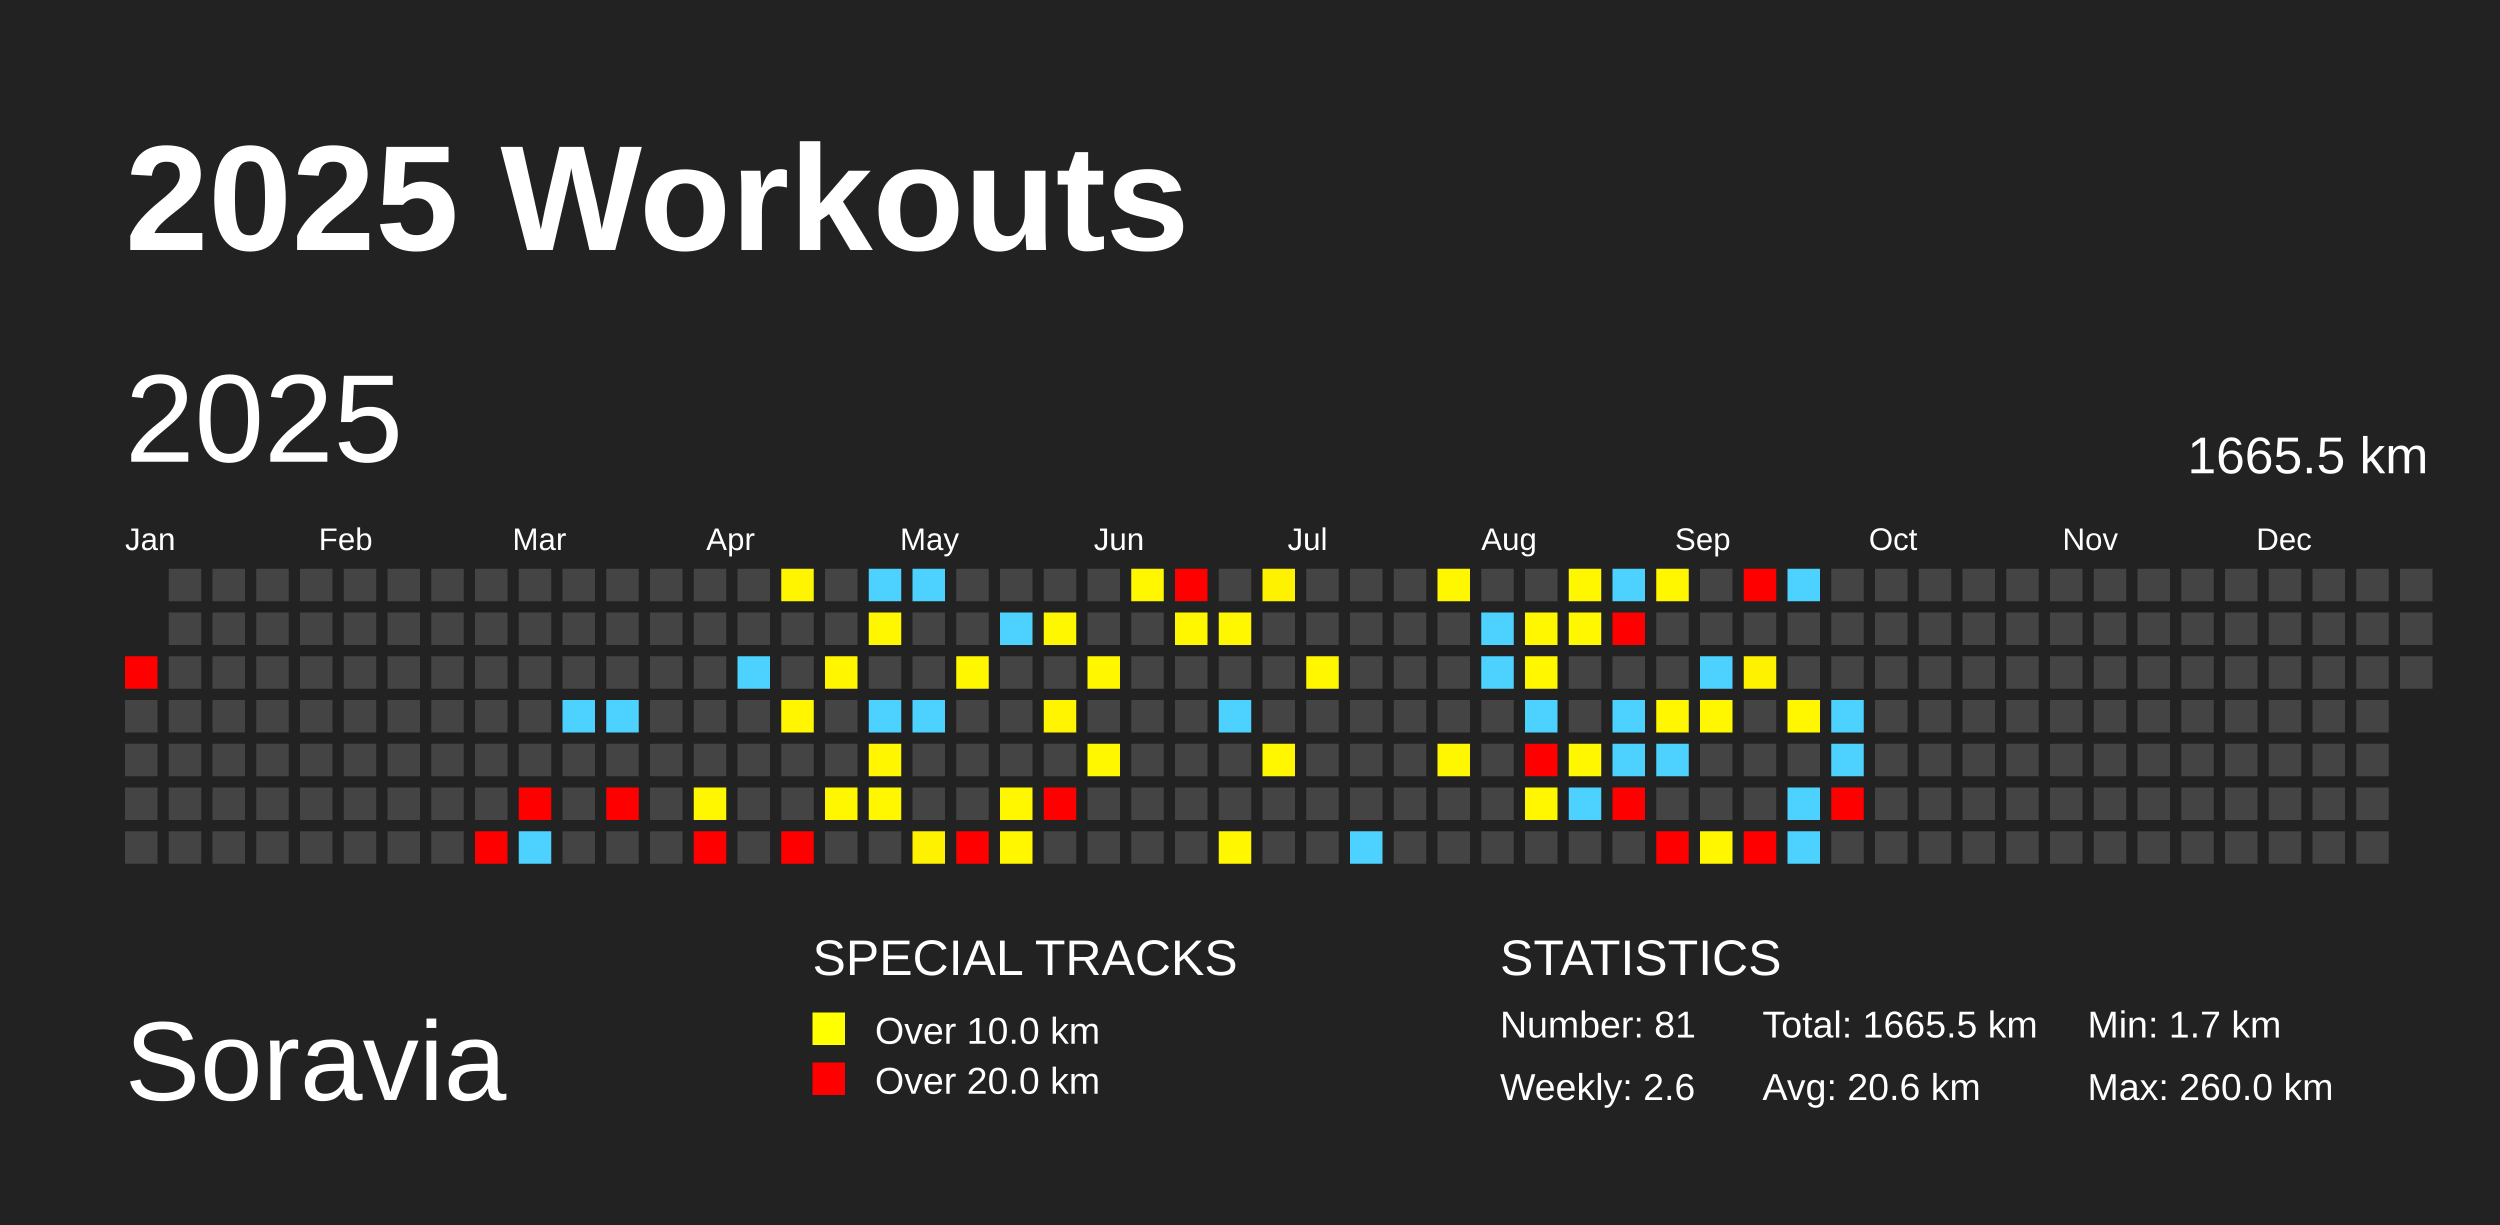
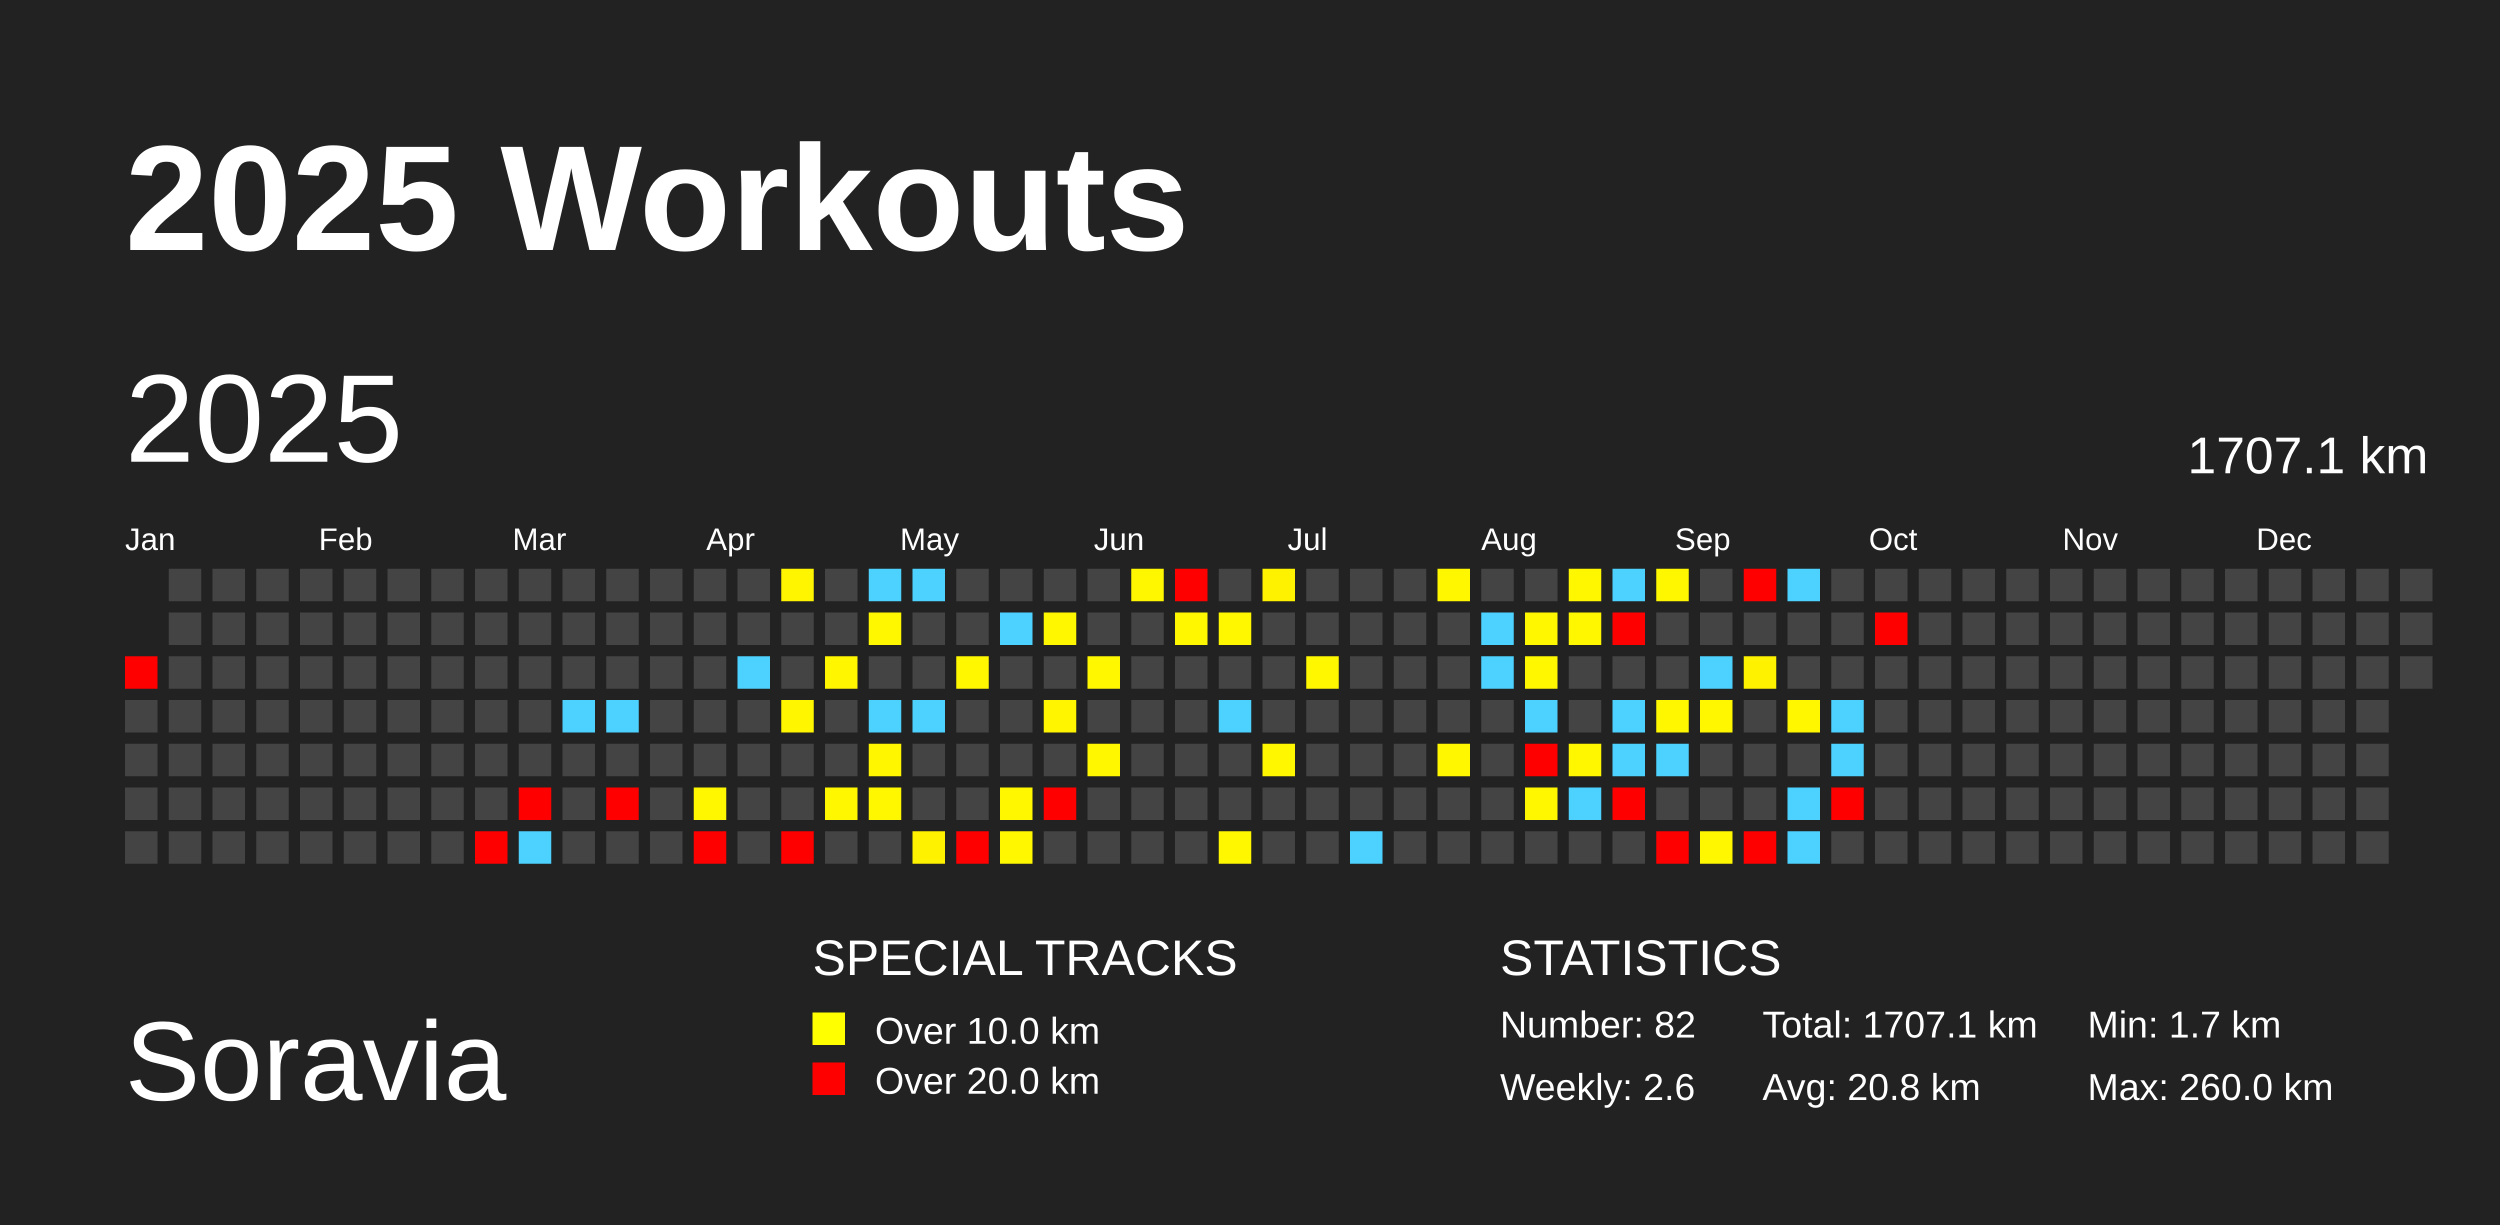
<svg xmlns="http://www.w3.org/2000/svg" baseProfile="full" height="98mm" version="1.1" viewBox="0,0,200,98" width="200mm">
  <defs />
  <rect fill="#222222" height="98" width="200" x="0" y="0" />
  <text fill="#FFFFFF" style="font-size:12px; font-family:Arial; font-weight:bold;" x="10" y="20">2025 Workouts</text>
  <text fill="#FFFFFF" style="font-size:9px; font-family:Arial" x="10" y="88">Soravia</text>
  <text fill="#FFFFFF" style="font-size:4px; font-family:Arial" x="65" y="78">SPECIAL TRACKS</text>
  <rect fill="yellow" height="2.6" width="2.6" x="65" y="81" />
  <text fill="#FFFFFF" style="font-size:3px; font-family:Arial" x="70" y="83.5">Over 10.0 km</text>
  <rect fill="red" height="2.6" width="2.6" x="65" y="85" />
  <text fill="#FFFFFF" style="font-size:3px; font-family:Arial" x="70" y="87.5">Over 20.0 km</text>
  <text fill="#FFFFFF" style="font-size:4px; font-family:Arial" x="120" y="78">STATISTICS</text>
-   <text fill="#FFFFFF" style="font-size:3px; font-family:Arial" x="120" y="83">Number: 81</text>
+   <text fill="#FFFFFF" style="font-size:3px; font-family:Arial" x="120" y="83">Number: 82</text>
  <text fill="#FFFFFF" style="font-size:3px; font-family:Arial" x="120" y="88">Weekly: 2.6</text>
-   <text fill="#FFFFFF" style="font-size:3px; font-family:Arial" x="141" y="83">Total: 1665.5 km</text>
-   <text fill="#FFFFFF" style="font-size:3px; font-family:Arial" x="141" y="88">Avg: 20.6 km</text>
+   <text fill="#FFFFFF" style="font-size:3px; font-family:Arial" x="141" y="83">Total: 1707.1 km</text>
+   <text fill="#FFFFFF" style="font-size:3px; font-family:Arial" x="141" y="88">Avg: 20.8 km</text>
  <text fill="#FFFFFF" style="font-size:3px; font-family:Arial" x="167" y="83">Min: 1.7 km</text>
  <text fill="#FFFFFF" style="font-size:3px; font-family:Arial" x="167" y="88">Max: 260.0 km</text>
  <text dominant-baseline="hanging" fill="#FFFFFF" style="font-size:10.0px; font-family:Arial;" x="10" y="30">2025</text>
-   <text dominant-baseline="hanging" fill="#FFFFFF" style="font-size:4.125px; font-family:Arial;" x="175" y="35">1665.5 km</text>
+   <text dominant-baseline="hanging" fill="#FFFFFF" style="font-size:4.125px; font-family:Arial;" x="175" y="35">1707.1 km</text>
  <text fill="#FFFFFF" style="font-size:2.5px; font-family:Arial" x="10.0" y="44">Jan</text>
  <text fill="#FFFFFF" style="font-size:2.5px; font-family:Arial" x="25.5" y="44">Feb</text>
  <text fill="#FFFFFF" style="font-size:2.5px; font-family:Arial" x="41.0" y="44">Mar</text>
  <text fill="#FFFFFF" style="font-size:2.5px; font-family:Arial" x="56.5" y="44">Apr</text>
  <text fill="#FFFFFF" style="font-size:2.5px; font-family:Arial" x="72.0" y="44">May</text>
  <text fill="#FFFFFF" style="font-size:2.5px; font-family:Arial" x="87.5" y="44">Jun</text>
  <text fill="#FFFFFF" style="font-size:2.5px; font-family:Arial" x="103.0" y="44">Jul</text>
  <text fill="#FFFFFF" style="font-size:2.5px; font-family:Arial" x="118.5" y="44">Aug</text>
  <text fill="#FFFFFF" style="font-size:2.5px; font-family:Arial" x="134.0" y="44">Sep</text>
  <text fill="#FFFFFF" style="font-size:2.5px; font-family:Arial" x="149.5" y="44">Oct</text>
  <text fill="#FFFFFF" style="font-size:2.5px; font-family:Arial" x="165.0" y="44">Nov</text>
  <text fill="#FFFFFF" style="font-size:2.5px; font-family:Arial" x="180.5" y="44">Dec</text>
  <rect fill="red" height="2.6" width="2.6" x="10.0" y="52.5" />
  <rect fill="#444444" height="2.6" width="2.6" x="10.0" y="56.0" />
  <rect fill="#444444" height="2.6" width="2.6" x="10.0" y="59.5" />
  <rect fill="#444444" height="2.6" width="2.6" x="10.0" y="63.0" />
  <rect fill="#444444" height="2.6" width="2.6" x="10.0" y="66.5" />
  <rect fill="#444444" height="2.6" width="2.6" x="13.5" y="45.5" />
  <rect fill="#444444" height="2.6" width="2.6" x="13.5" y="49.0" />
  <rect fill="#444444" height="2.6" width="2.6" x="13.5" y="52.5" />
  <rect fill="#444444" height="2.6" width="2.6" x="13.5" y="56.0" />
  <rect fill="#444444" height="2.6" width="2.6" x="13.5" y="59.5" />
  <rect fill="#444444" height="2.6" width="2.6" x="13.5" y="63.0" />
  <rect fill="#444444" height="2.6" width="2.6" x="13.5" y="66.5" />
  <rect fill="#444444" height="2.6" width="2.6" x="17.0" y="45.5" />
  <rect fill="#444444" height="2.6" width="2.6" x="17.0" y="49.0" />
  <rect fill="#444444" height="2.6" width="2.6" x="17.0" y="52.5" />
  <rect fill="#444444" height="2.6" width="2.6" x="17.0" y="56.0" />
  <rect fill="#444444" height="2.6" width="2.6" x="17.0" y="59.5" />
  <rect fill="#444444" height="2.6" width="2.6" x="17.0" y="63.0" />
  <rect fill="#444444" height="2.6" width="2.6" x="17.0" y="66.5" />
  <rect fill="#444444" height="2.6" width="2.6" x="20.5" y="45.5" />
  <rect fill="#444444" height="2.6" width="2.6" x="20.5" y="49.0" />
  <rect fill="#444444" height="2.6" width="2.6" x="20.5" y="52.5" />
  <rect fill="#444444" height="2.6" width="2.6" x="20.5" y="56.0" />
  <rect fill="#444444" height="2.6" width="2.6" x="20.5" y="59.5" />
  <rect fill="#444444" height="2.6" width="2.6" x="20.5" y="63.0" />
  <rect fill="#444444" height="2.6" width="2.6" x="20.5" y="66.5" />
  <rect fill="#444444" height="2.6" width="2.6" x="24.0" y="45.5" />
  <rect fill="#444444" height="2.6" width="2.6" x="24.0" y="49.0" />
  <rect fill="#444444" height="2.6" width="2.6" x="24.0" y="52.5" />
  <rect fill="#444444" height="2.6" width="2.6" x="24.0" y="56.0" />
  <rect fill="#444444" height="2.6" width="2.6" x="24.0" y="59.5" />
  <rect fill="#444444" height="2.6" width="2.6" x="24.0" y="63.0" />
  <rect fill="#444444" height="2.6" width="2.6" x="24.0" y="66.5" />
  <rect fill="#444444" height="2.6" width="2.6" x="27.5" y="45.5" />
  <rect fill="#444444" height="2.6" width="2.6" x="27.5" y="49.0" />
  <rect fill="#444444" height="2.6" width="2.6" x="27.5" y="52.5" />
  <rect fill="#444444" height="2.6" width="2.6" x="27.5" y="56.0" />
  <rect fill="#444444" height="2.6" width="2.6" x="27.5" y="59.5" />
  <rect fill="#444444" height="2.6" width="2.6" x="27.5" y="63.0" />
  <rect fill="#444444" height="2.6" width="2.6" x="27.5" y="66.5" />
  <rect fill="#444444" height="2.6" width="2.6" x="31.0" y="45.5" />
  <rect fill="#444444" height="2.6" width="2.6" x="31.0" y="49.0" />
  <rect fill="#444444" height="2.6" width="2.6" x="31.0" y="52.5" />
  <rect fill="#444444" height="2.6" width="2.6" x="31.0" y="56.0" />
  <rect fill="#444444" height="2.6" width="2.6" x="31.0" y="59.5" />
  <rect fill="#444444" height="2.6" width="2.6" x="31.0" y="63.0" />
  <rect fill="#444444" height="2.6" width="2.6" x="31.0" y="66.5" />
  <rect fill="#444444" height="2.6" width="2.6" x="34.5" y="45.5" />
  <rect fill="#444444" height="2.6" width="2.6" x="34.5" y="49.0" />
  <rect fill="#444444" height="2.6" width="2.6" x="34.5" y="52.5" />
  <rect fill="#444444" height="2.6" width="2.6" x="34.5" y="56.0" />
  <rect fill="#444444" height="2.6" width="2.6" x="34.5" y="59.5" />
  <rect fill="#444444" height="2.6" width="2.6" x="34.5" y="63.0" />
  <rect fill="#444444" height="2.6" width="2.6" x="34.5" y="66.5" />
  <rect fill="#444444" height="2.6" width="2.6" x="38.0" y="45.5" />
  <rect fill="#444444" height="2.6" width="2.6" x="38.0" y="49.0" />
  <rect fill="#444444" height="2.6" width="2.6" x="38.0" y="52.5" />
  <rect fill="#444444" height="2.6" width="2.6" x="38.0" y="56.0" />
  <rect fill="#444444" height="2.6" width="2.6" x="38.0" y="59.5" />
  <rect fill="#444444" height="2.6" width="2.6" x="38.0" y="63.0" />
  <rect fill="red" height="2.6" width="2.6" x="38.0" y="66.5" />
  <rect fill="#444444" height="2.6" width="2.6" x="41.5" y="45.5" />
  <rect fill="#444444" height="2.6" width="2.6" x="41.5" y="49.0" />
  <rect fill="#444444" height="2.6" width="2.6" x="41.5" y="52.5" />
  <rect fill="#444444" height="2.6" width="2.6" x="41.5" y="56.0" />
  <rect fill="#444444" height="2.6" width="2.6" x="41.5" y="59.5" />
  <rect fill="red" height="2.6" width="2.6" x="41.5" y="63.0" />
  <rect fill="#4dd2ff" height="2.6" width="2.6" x="41.5" y="66.5" />
  <rect fill="#444444" height="2.6" width="2.6" x="45.0" y="45.5" />
  <rect fill="#444444" height="2.6" width="2.6" x="45.0" y="49.0" />
  <rect fill="#444444" height="2.6" width="2.6" x="45.0" y="52.5" />
  <rect fill="#4dd2ff" height="2.6" width="2.6" x="45.0" y="56.0" />
  <rect fill="#444444" height="2.6" width="2.6" x="45.0" y="59.5" />
  <rect fill="#444444" height="2.6" width="2.6" x="45.0" y="63.0" />
  <rect fill="#444444" height="2.6" width="2.6" x="45.0" y="66.5" />
  <rect fill="#444444" height="2.6" width="2.6" x="48.5" y="45.5" />
  <rect fill="#444444" height="2.6" width="2.6" x="48.5" y="49.0" />
  <rect fill="#444444" height="2.6" width="2.6" x="48.5" y="52.5" />
  <rect fill="#4dd2ff" height="2.6" width="2.6" x="48.5" y="56.0" />
  <rect fill="#444444" height="2.6" width="2.6" x="48.5" y="59.5" />
  <rect fill="red" height="2.6" width="2.6" x="48.5" y="63.0" />
  <rect fill="#444444" height="2.6" width="2.6" x="48.5" y="66.5" />
  <rect fill="#444444" height="2.6" width="2.6" x="52.0" y="45.5" />
  <rect fill="#444444" height="2.6" width="2.6" x="52.0" y="49.0" />
  <rect fill="#444444" height="2.6" width="2.6" x="52.0" y="52.5" />
  <rect fill="#444444" height="2.6" width="2.6" x="52.0" y="56.0" />
  <rect fill="#444444" height="2.6" width="2.6" x="52.0" y="59.5" />
  <rect fill="#444444" height="2.6" width="2.6" x="52.0" y="63.0" />
  <rect fill="#444444" height="2.6" width="2.6" x="52.0" y="66.5" />
  <rect fill="#444444" height="2.6" width="2.6" x="55.5" y="45.5" />
  <rect fill="#444444" height="2.6" width="2.6" x="55.5" y="49.0" />
  <rect fill="#444444" height="2.6" width="2.6" x="55.5" y="52.5" />
  <rect fill="#444444" height="2.6" width="2.6" x="55.5" y="56.0" />
  <rect fill="#444444" height="2.6" width="2.6" x="55.5" y="59.5" />
  <rect fill="#fff700" height="2.6" width="2.6" x="55.5" y="63.0" />
  <rect fill="red" height="2.6" width="2.6" x="55.5" y="66.5" />
  <rect fill="#444444" height="2.6" width="2.6" x="59.0" y="45.5" />
  <rect fill="#444444" height="2.6" width="2.6" x="59.0" y="49.0" />
  <rect fill="#4dd2ff" height="2.6" width="2.6" x="59.0" y="52.5" />
  <rect fill="#444444" height="2.6" width="2.6" x="59.0" y="56.0" />
  <rect fill="#444444" height="2.6" width="2.6" x="59.0" y="59.5" />
  <rect fill="#444444" height="2.6" width="2.6" x="59.0" y="63.0" />
  <rect fill="#444444" height="2.6" width="2.6" x="59.0" y="66.5" />
  <rect fill="#fff500" height="2.6" width="2.6" x="62.5" y="45.5" />
  <rect fill="#444444" height="2.6" width="2.6" x="62.5" y="49.0" />
  <rect fill="#444444" height="2.6" width="2.6" x="62.5" y="52.5" />
  <rect fill="#fff600" height="2.6" width="2.6" x="62.5" y="56.0" />
  <rect fill="#444444" height="2.6" width="2.6" x="62.5" y="59.5" />
  <rect fill="#444444" height="2.6" width="2.6" x="62.5" y="63.0" />
  <rect fill="red" height="2.6" width="2.6" x="62.5" y="66.5" />
  <rect fill="#444444" height="2.6" width="2.6" x="66.0" y="45.5" />
  <rect fill="#444444" height="2.6" width="2.6" x="66.0" y="49.0" />
  <rect fill="#fff600" height="2.6" width="2.6" x="66.0" y="52.5" />
  <rect fill="#444444" height="2.6" width="2.6" x="66.0" y="56.0" />
  <rect fill="#444444" height="2.6" width="2.6" x="66.0" y="59.5" />
  <rect fill="#fff700" height="2.6" width="2.6" x="66.0" y="63.0" />
  <rect fill="#444444" height="2.6" width="2.6" x="66.0" y="66.5" />
  <rect fill="#4dd2ff" height="2.6" width="2.6" x="69.5" y="45.5" />
  <rect fill="#fff700" height="2.6" width="2.6" x="69.5" y="49.0" />
  <rect fill="#444444" height="2.6" width="2.6" x="69.5" y="52.5" />
  <rect fill="#4dd2ff" height="2.6" width="2.6" x="69.5" y="56.0" />
  <rect fill="#fff600" height="2.6" width="2.6" x="69.5" y="59.5" />
  <rect fill="#fff700" height="2.6" width="2.6" x="69.5" y="63.0" />
  <rect fill="#444444" height="2.6" width="2.6" x="69.5" y="66.5" />
  <rect fill="#4dd2ff" height="2.6" width="2.6" x="73.0" y="45.5" />
  <rect fill="#444444" height="2.6" width="2.6" x="73.0" y="49.0" />
  <rect fill="#444444" height="2.6" width="2.6" x="73.0" y="52.5" />
  <rect fill="#4dd2ff" height="2.6" width="2.6" x="73.0" y="56.0" />
  <rect fill="#444444" height="2.6" width="2.6" x="73.0" y="59.5" />
  <rect fill="#444444" height="2.6" width="2.6" x="73.0" y="63.0" />
  <rect fill="#fff200" height="2.6" width="2.6" x="73.0" y="66.5" />
  <rect fill="#444444" height="2.6" width="2.6" x="76.5" y="45.5" />
  <rect fill="#444444" height="2.6" width="2.6" x="76.5" y="49.0" />
  <rect fill="#fff700" height="2.6" width="2.6" x="76.5" y="52.5" />
  <rect fill="#444444" height="2.6" width="2.6" x="76.5" y="56.0" />
  <rect fill="#444444" height="2.6" width="2.6" x="76.5" y="59.5" />
  <rect fill="#444444" height="2.6" width="2.6" x="76.5" y="63.0" />
  <rect fill="red" height="2.6" width="2.6" x="76.5" y="66.5" />
  <rect fill="#444444" height="2.6" width="2.6" x="80.0" y="45.5" />
  <rect fill="#4dd2ff" height="2.6" width="2.6" x="80.0" y="49.0" />
  <rect fill="#444444" height="2.6" width="2.6" x="80.0" y="52.5" />
  <rect fill="#444444" height="2.6" width="2.6" x="80.0" y="56.0" />
  <rect fill="#444444" height="2.6" width="2.6" x="80.0" y="59.5" />
  <rect fill="#fff700" height="2.6" width="2.6" x="80.0" y="63.0" />
  <rect fill="#fff700" height="2.6" width="2.6" x="80.0" y="66.5" />
  <rect fill="#444444" height="2.6" width="2.6" x="83.5" y="45.5" />
  <rect fill="#fff700" height="2.6" width="2.6" x="83.5" y="49.0" />
  <rect fill="#444444" height="2.6" width="2.6" x="83.5" y="52.5" />
  <rect fill="#fff500" height="2.6" width="2.6" x="83.5" y="56.0" />
  <rect fill="#444444" height="2.6" width="2.6" x="83.5" y="59.5" />
  <rect fill="red" height="2.6" width="2.6" x="83.5" y="63.0" />
  <rect fill="#444444" height="2.6" width="2.6" x="83.5" y="66.5" />
  <rect fill="#444444" height="2.6" width="2.6" x="87.0" y="45.5" />
  <rect fill="#444444" height="2.6" width="2.6" x="87.0" y="49.0" />
  <rect fill="#fff700" height="2.6" width="2.6" x="87.0" y="52.5" />
  <rect fill="#444444" height="2.6" width="2.6" x="87.0" y="56.0" />
  <rect fill="#fff700" height="2.6" width="2.6" x="87.0" y="59.5" />
  <rect fill="#444444" height="2.6" width="2.6" x="87.0" y="63.0" />
  <rect fill="#444444" height="2.6" width="2.6" x="87.0" y="66.5" />
  <rect fill="#fff700" height="2.6" width="2.6" x="90.5" y="45.5" />
  <rect fill="#444444" height="2.6" width="2.6" x="90.5" y="49.0" />
  <rect fill="#444444" height="2.6" width="2.6" x="90.5" y="52.5" />
  <rect fill="#444444" height="2.6" width="2.6" x="90.5" y="56.0" />
  <rect fill="#444444" height="2.6" width="2.6" x="90.5" y="59.5" />
  <rect fill="#444444" height="2.6" width="2.6" x="90.5" y="63.0" />
  <rect fill="#444444" height="2.6" width="2.6" x="90.5" y="66.5" />
  <rect fill="red" height="2.6" width="2.6" x="94.0" y="45.5" />
  <rect fill="#fff700" height="2.6" width="2.6" x="94.0" y="49.0" />
  <rect fill="#444444" height="2.6" width="2.6" x="94.0" y="52.5" />
  <rect fill="#444444" height="2.6" width="2.6" x="94.0" y="56.0" />
  <rect fill="#444444" height="2.6" width="2.6" x="94.0" y="59.5" />
  <rect fill="#444444" height="2.6" width="2.6" x="94.0" y="63.0" />
  <rect fill="#444444" height="2.6" width="2.6" x="94.0" y="66.5" />
  <rect fill="#444444" height="2.6" width="2.6" x="97.5" y="45.5" />
  <rect fill="#fff700" height="2.6" width="2.6" x="97.5" y="49.0" />
  <rect fill="#444444" height="2.6" width="2.6" x="97.5" y="52.5" />
  <rect fill="#4dd2ff" height="2.6" width="2.6" x="97.5" y="56.0" />
  <rect fill="#444444" height="2.6" width="2.6" x="97.5" y="59.5" />
  <rect fill="#444444" height="2.6" width="2.6" x="97.5" y="63.0" />
  <rect fill="#fff700" height="2.6" width="2.6" x="97.5" y="66.5" />
  <rect fill="#fff200" height="2.6" width="2.6" x="101.0" y="45.5" />
  <rect fill="#444444" height="2.6" width="2.6" x="101.0" y="49.0" />
  <rect fill="#444444" height="2.6" width="2.6" x="101.0" y="52.5" />
  <rect fill="#444444" height="2.6" width="2.6" x="101.0" y="56.0" />
  <rect fill="#fff700" height="2.6" width="2.6" x="101.0" y="59.5" />
  <rect fill="#444444" height="2.6" width="2.6" x="101.0" y="63.0" />
  <rect fill="#444444" height="2.6" width="2.6" x="101.0" y="66.5" />
  <rect fill="#444444" height="2.6" width="2.6" x="104.5" y="45.5" />
  <rect fill="#444444" height="2.6" width="2.6" x="104.5" y="49.0" />
  <rect fill="#fff700" height="2.6" width="2.6" x="104.5" y="52.5" />
  <rect fill="#444444" height="2.6" width="2.6" x="104.5" y="56.0" />
  <rect fill="#444444" height="2.6" width="2.6" x="104.5" y="59.5" />
  <rect fill="#444444" height="2.6" width="2.6" x="104.5" y="63.0" />
  <rect fill="#444444" height="2.6" width="2.6" x="104.5" y="66.5" />
  <rect fill="#444444" height="2.6" width="2.6" x="108.0" y="45.5" />
  <rect fill="#444444" height="2.6" width="2.6" x="108.0" y="49.0" />
  <rect fill="#444444" height="2.6" width="2.6" x="108.0" y="52.5" />
  <rect fill="#444444" height="2.6" width="2.6" x="108.0" y="56.0" />
  <rect fill="#444444" height="2.6" width="2.6" x="108.0" y="59.5" />
  <rect fill="#444444" height="2.6" width="2.6" x="108.0" y="63.0" />
  <rect fill="#4dd2ff" height="2.6" width="2.6" x="108.0" y="66.5" />
  <rect fill="#444444" height="2.6" width="2.6" x="111.5" y="45.5" />
  <rect fill="#444444" height="2.6" width="2.6" x="111.5" y="49.0" />
  <rect fill="#444444" height="2.6" width="2.6" x="111.5" y="52.5" />
  <rect fill="#444444" height="2.6" width="2.6" x="111.5" y="56.0" />
  <rect fill="#444444" height="2.6" width="2.6" x="111.5" y="59.5" />
  <rect fill="#444444" height="2.6" width="2.6" x="111.5" y="63.0" />
  <rect fill="#444444" height="2.6" width="2.6" x="111.5" y="66.5" />
  <rect fill="#fff700" height="2.6" width="2.6" x="115.0" y="45.5" />
  <rect fill="#444444" height="2.6" width="2.6" x="115.0" y="49.0" />
  <rect fill="#444444" height="2.6" width="2.6" x="115.0" y="52.5" />
  <rect fill="#444444" height="2.6" width="2.6" x="115.0" y="56.0" />
  <rect fill="#fff700" height="2.6" width="2.6" x="115.0" y="59.5" />
  <rect fill="#444444" height="2.6" width="2.6" x="115.0" y="63.0" />
  <rect fill="#444444" height="2.6" width="2.6" x="115.0" y="66.5" />
  <rect fill="#444444" height="2.6" width="2.6" x="118.5" y="45.5" />
  <rect fill="#4dd2ff" height="2.6" width="2.6" x="118.5" y="49.0" />
  <rect fill="#4dd2ff" height="2.6" width="2.6" x="118.5" y="52.5" />
  <rect fill="#444444" height="2.6" width="2.6" x="118.5" y="56.0" />
  <rect fill="#444444" height="2.6" width="2.6" x="118.5" y="59.5" />
  <rect fill="#444444" height="2.6" width="2.6" x="118.5" y="63.0" />
  <rect fill="#444444" height="2.6" width="2.6" x="118.5" y="66.5" />
  <rect fill="#444444" height="2.6" width="2.6" x="122.0" y="45.5" />
  <rect fill="#fff700" height="2.6" width="2.6" x="122.0" y="49.0" />
  <rect fill="#fff700" height="2.6" width="2.6" x="122.0" y="52.5" />
  <rect fill="#4dd2ff" height="2.6" width="2.6" x="122.0" y="56.0" />
  <rect fill="red" height="2.6" width="2.6" x="122.0" y="59.5" />
  <rect fill="#fff700" height="2.6" width="2.6" x="122.0" y="63.0" />
  <rect fill="#444444" height="2.6" width="2.6" x="122.0" y="66.5" />
  <rect fill="#fff700" height="2.6" width="2.6" x="125.5" y="45.5" />
  <rect fill="#fff700" height="2.6" width="2.6" x="125.5" y="49.0" />
  <rect fill="#444444" height="2.6" width="2.6" x="125.5" y="52.5" />
  <rect fill="#444444" height="2.6" width="2.6" x="125.5" y="56.0" />
  <rect fill="#fff700" height="2.6" width="2.6" x="125.5" y="59.5" />
  <rect fill="#4dd2ff" height="2.6" width="2.6" x="125.5" y="63.0" />
  <rect fill="#444444" height="2.6" width="2.6" x="125.5" y="66.5" />
  <rect fill="#4dd2ff" height="2.6" width="2.6" x="129.0" y="45.5" />
  <rect fill="red" height="2.6" width="2.6" x="129.0" y="49.0" />
  <rect fill="#444444" height="2.6" width="2.6" x="129.0" y="52.5" />
  <rect fill="#4dd2ff" height="2.6" width="2.6" x="129.0" y="56.0" />
  <rect fill="#4dd2ff" height="2.6" width="2.6" x="129.0" y="59.5" />
  <rect fill="red" height="2.6" width="2.6" x="129.0" y="63.0" />
  <rect fill="#444444" height="2.6" width="2.6" x="129.0" y="66.5" />
  <rect fill="#fff700" height="2.6" width="2.6" x="132.5" y="45.5" />
  <rect fill="#444444" height="2.6" width="2.6" x="132.5" y="49.0" />
  <rect fill="#444444" height="2.6" width="2.6" x="132.5" y="52.5" />
  <rect fill="#fff700" height="2.6" width="2.6" x="132.5" y="56.0" />
  <rect fill="#4dd2ff" height="2.6" width="2.6" x="132.5" y="59.5" />
  <rect fill="#444444" height="2.6" width="2.6" x="132.5" y="63.0" />
  <rect fill="red" height="2.6" width="2.6" x="132.5" y="66.5" />
  <rect fill="#444444" height="2.6" width="2.6" x="136.0" y="45.5" />
  <rect fill="#444444" height="2.6" width="2.6" x="136.0" y="49.0" />
  <rect fill="#4dd2ff" height="2.6" width="2.6" x="136.0" y="52.5" />
  <rect fill="#fff700" height="2.6" width="2.6" x="136.0" y="56.0" />
  <rect fill="#444444" height="2.6" width="2.6" x="136.0" y="59.5" />
  <rect fill="#444444" height="2.6" width="2.6" x="136.0" y="63.0" />
  <rect fill="#fff700" height="2.6" width="2.6" x="136.0" y="66.5" />
  <rect fill="red" height="2.6" width="2.6" x="139.5" y="45.5" />
  <rect fill="#444444" height="2.6" width="2.6" x="139.5" y="49.0" />
  <rect fill="#fff200" height="2.6" width="2.6" x="139.5" y="52.5" />
  <rect fill="#444444" height="2.6" width="2.6" x="139.5" y="56.0" />
  <rect fill="#444444" height="2.6" width="2.6" x="139.5" y="59.5" />
  <rect fill="#444444" height="2.6" width="2.6" x="139.5" y="63.0" />
  <rect fill="red" height="2.6" width="2.6" x="139.5" y="66.5" />
  <rect fill="#4dd2ff" height="2.6" width="2.6" x="143.0" y="45.5" />
  <rect fill="#444444" height="2.6" width="2.6" x="143.0" y="49.0" />
  <rect fill="#444444" height="2.6" width="2.6" x="143.0" y="52.5" />
  <rect fill="#fff700" height="2.6" width="2.6" x="143.0" y="56.0" />
  <rect fill="#444444" height="2.6" width="2.6" x="143.0" y="59.5" />
  <rect fill="#4dd2ff" height="2.6" width="2.6" x="143.0" y="63.0" />
  <rect fill="#4dd2ff" height="2.6" width="2.6" x="143.0" y="66.5" />
  <rect fill="#444444" height="2.6" width="2.6" x="146.5" y="45.5" />
  <rect fill="#444444" height="2.6" width="2.6" x="146.5" y="49.0" />
  <rect fill="#444444" height="2.6" width="2.6" x="146.5" y="52.5" />
  <rect fill="#4dd2ff" height="2.6" width="2.6" x="146.5" y="56.0" />
  <rect fill="#4dd2ff" height="2.6" width="2.6" x="146.5" y="59.5" />
  <rect fill="red" height="2.6" width="2.6" x="146.5" y="63.0" />
  <rect fill="#444444" height="2.6" width="2.6" x="146.5" y="66.5" />
  <rect fill="#444444" height="2.6" width="2.6" x="150.0" y="45.5" />
-   <rect fill="#444444" height="2.6" width="2.6" x="150.0" y="49.0" />
+   <rect fill="red" height="2.6" width="2.6" x="150.0" y="49.0" />
  <rect fill="#444444" height="2.6" width="2.6" x="150.0" y="52.5" />
  <rect fill="#444444" height="2.6" width="2.6" x="150.0" y="56.0" />
  <rect fill="#444444" height="2.6" width="2.6" x="150.0" y="59.5" />
  <rect fill="#444444" height="2.6" width="2.6" x="150.0" y="63.0" />
  <rect fill="#444444" height="2.6" width="2.6" x="150.0" y="66.5" />
  <rect fill="#444444" height="2.6" width="2.6" x="153.5" y="45.5" />
  <rect fill="#444444" height="2.6" width="2.6" x="153.5" y="49.0" />
  <rect fill="#444444" height="2.6" width="2.6" x="153.5" y="52.5" />
  <rect fill="#444444" height="2.6" width="2.6" x="153.5" y="56.0" />
  <rect fill="#444444" height="2.6" width="2.6" x="153.5" y="59.5" />
  <rect fill="#444444" height="2.6" width="2.6" x="153.5" y="63.0" />
  <rect fill="#444444" height="2.6" width="2.6" x="153.5" y="66.5" />
  <rect fill="#444444" height="2.6" width="2.6" x="157.0" y="45.5" />
  <rect fill="#444444" height="2.6" width="2.6" x="157.0" y="49.0" />
  <rect fill="#444444" height="2.6" width="2.6" x="157.0" y="52.5" />
  <rect fill="#444444" height="2.6" width="2.6" x="157.0" y="56.0" />
  <rect fill="#444444" height="2.6" width="2.6" x="157.0" y="59.5" />
  <rect fill="#444444" height="2.6" width="2.6" x="157.0" y="63.0" />
  <rect fill="#444444" height="2.6" width="2.6" x="157.0" y="66.5" />
  <rect fill="#444444" height="2.6" width="2.6" x="160.5" y="45.5" />
  <rect fill="#444444" height="2.6" width="2.6" x="160.5" y="49.0" />
  <rect fill="#444444" height="2.6" width="2.6" x="160.5" y="52.5" />
  <rect fill="#444444" height="2.6" width="2.6" x="160.5" y="56.0" />
  <rect fill="#444444" height="2.6" width="2.6" x="160.5" y="59.5" />
  <rect fill="#444444" height="2.6" width="2.6" x="160.5" y="63.0" />
  <rect fill="#444444" height="2.6" width="2.6" x="160.5" y="66.5" />
  <rect fill="#444444" height="2.6" width="2.6" x="164.0" y="45.5" />
  <rect fill="#444444" height="2.6" width="2.6" x="164.0" y="49.0" />
  <rect fill="#444444" height="2.6" width="2.6" x="164.0" y="52.5" />
  <rect fill="#444444" height="2.6" width="2.6" x="164.0" y="56.0" />
  <rect fill="#444444" height="2.6" width="2.6" x="164.0" y="59.5" />
  <rect fill="#444444" height="2.6" width="2.6" x="164.0" y="63.0" />
  <rect fill="#444444" height="2.6" width="2.6" x="164.0" y="66.5" />
  <rect fill="#444444" height="2.6" width="2.6" x="167.5" y="45.5" />
  <rect fill="#444444" height="2.6" width="2.6" x="167.5" y="49.0" />
  <rect fill="#444444" height="2.6" width="2.6" x="167.5" y="52.5" />
  <rect fill="#444444" height="2.6" width="2.6" x="167.5" y="56.0" />
  <rect fill="#444444" height="2.6" width="2.6" x="167.5" y="59.5" />
  <rect fill="#444444" height="2.6" width="2.6" x="167.5" y="63.0" />
  <rect fill="#444444" height="2.6" width="2.6" x="167.5" y="66.5" />
  <rect fill="#444444" height="2.6" width="2.6" x="171.0" y="45.5" />
  <rect fill="#444444" height="2.6" width="2.6" x="171.0" y="49.0" />
  <rect fill="#444444" height="2.6" width="2.6" x="171.0" y="52.5" />
  <rect fill="#444444" height="2.6" width="2.6" x="171.0" y="56.0" />
  <rect fill="#444444" height="2.6" width="2.6" x="171.0" y="59.5" />
  <rect fill="#444444" height="2.6" width="2.6" x="171.0" y="63.0" />
  <rect fill="#444444" height="2.6" width="2.6" x="171.0" y="66.5" />
  <rect fill="#444444" height="2.6" width="2.6" x="174.5" y="45.5" />
  <rect fill="#444444" height="2.6" width="2.6" x="174.5" y="49.0" />
  <rect fill="#444444" height="2.6" width="2.6" x="174.5" y="52.5" />
  <rect fill="#444444" height="2.6" width="2.6" x="174.5" y="56.0" />
  <rect fill="#444444" height="2.6" width="2.6" x="174.5" y="59.5" />
  <rect fill="#444444" height="2.6" width="2.6" x="174.5" y="63.0" />
  <rect fill="#444444" height="2.6" width="2.6" x="174.5" y="66.5" />
  <rect fill="#444444" height="2.6" width="2.6" x="178.0" y="45.5" />
  <rect fill="#444444" height="2.6" width="2.6" x="178.0" y="49.0" />
  <rect fill="#444444" height="2.6" width="2.6" x="178.0" y="52.5" />
  <rect fill="#444444" height="2.6" width="2.6" x="178.0" y="56.0" />
  <rect fill="#444444" height="2.6" width="2.6" x="178.0" y="59.5" />
  <rect fill="#444444" height="2.6" width="2.6" x="178.0" y="63.0" />
  <rect fill="#444444" height="2.6" width="2.6" x="178.0" y="66.5" />
  <rect fill="#444444" height="2.6" width="2.6" x="181.5" y="45.5" />
  <rect fill="#444444" height="2.6" width="2.6" x="181.5" y="49.0" />
  <rect fill="#444444" height="2.6" width="2.6" x="181.5" y="52.5" />
  <rect fill="#444444" height="2.6" width="2.6" x="181.5" y="56.0" />
  <rect fill="#444444" height="2.6" width="2.6" x="181.5" y="59.5" />
  <rect fill="#444444" height="2.6" width="2.6" x="181.5" y="63.0" />
  <rect fill="#444444" height="2.6" width="2.6" x="181.5" y="66.5" />
  <rect fill="#444444" height="2.6" width="2.6" x="185.0" y="45.5" />
  <rect fill="#444444" height="2.6" width="2.6" x="185.0" y="49.0" />
  <rect fill="#444444" height="2.6" width="2.6" x="185.0" y="52.5" />
  <rect fill="#444444" height="2.6" width="2.6" x="185.0" y="56.0" />
  <rect fill="#444444" height="2.6" width="2.6" x="185.0" y="59.5" />
  <rect fill="#444444" height="2.6" width="2.6" x="185.0" y="63.0" />
  <rect fill="#444444" height="2.6" width="2.6" x="185.0" y="66.5" />
  <rect fill="#444444" height="2.6" width="2.6" x="188.5" y="45.5" />
  <rect fill="#444444" height="2.6" width="2.6" x="188.5" y="49.0" />
  <rect fill="#444444" height="2.6" width="2.6" x="188.5" y="52.5" />
  <rect fill="#444444" height="2.6" width="2.6" x="188.5" y="56.0" />
  <rect fill="#444444" height="2.6" width="2.6" x="188.5" y="59.5" />
  <rect fill="#444444" height="2.6" width="2.6" x="188.5" y="63.0" />
  <rect fill="#444444" height="2.6" width="2.6" x="188.5" y="66.5" />
  <rect fill="#444444" height="2.6" width="2.6" x="192.0" y="45.5" />
  <rect fill="#444444" height="2.6" width="2.6" x="192.0" y="49.0" />
  <rect fill="#444444" height="2.6" width="2.6" x="192.0" y="52.5" />
</svg>
